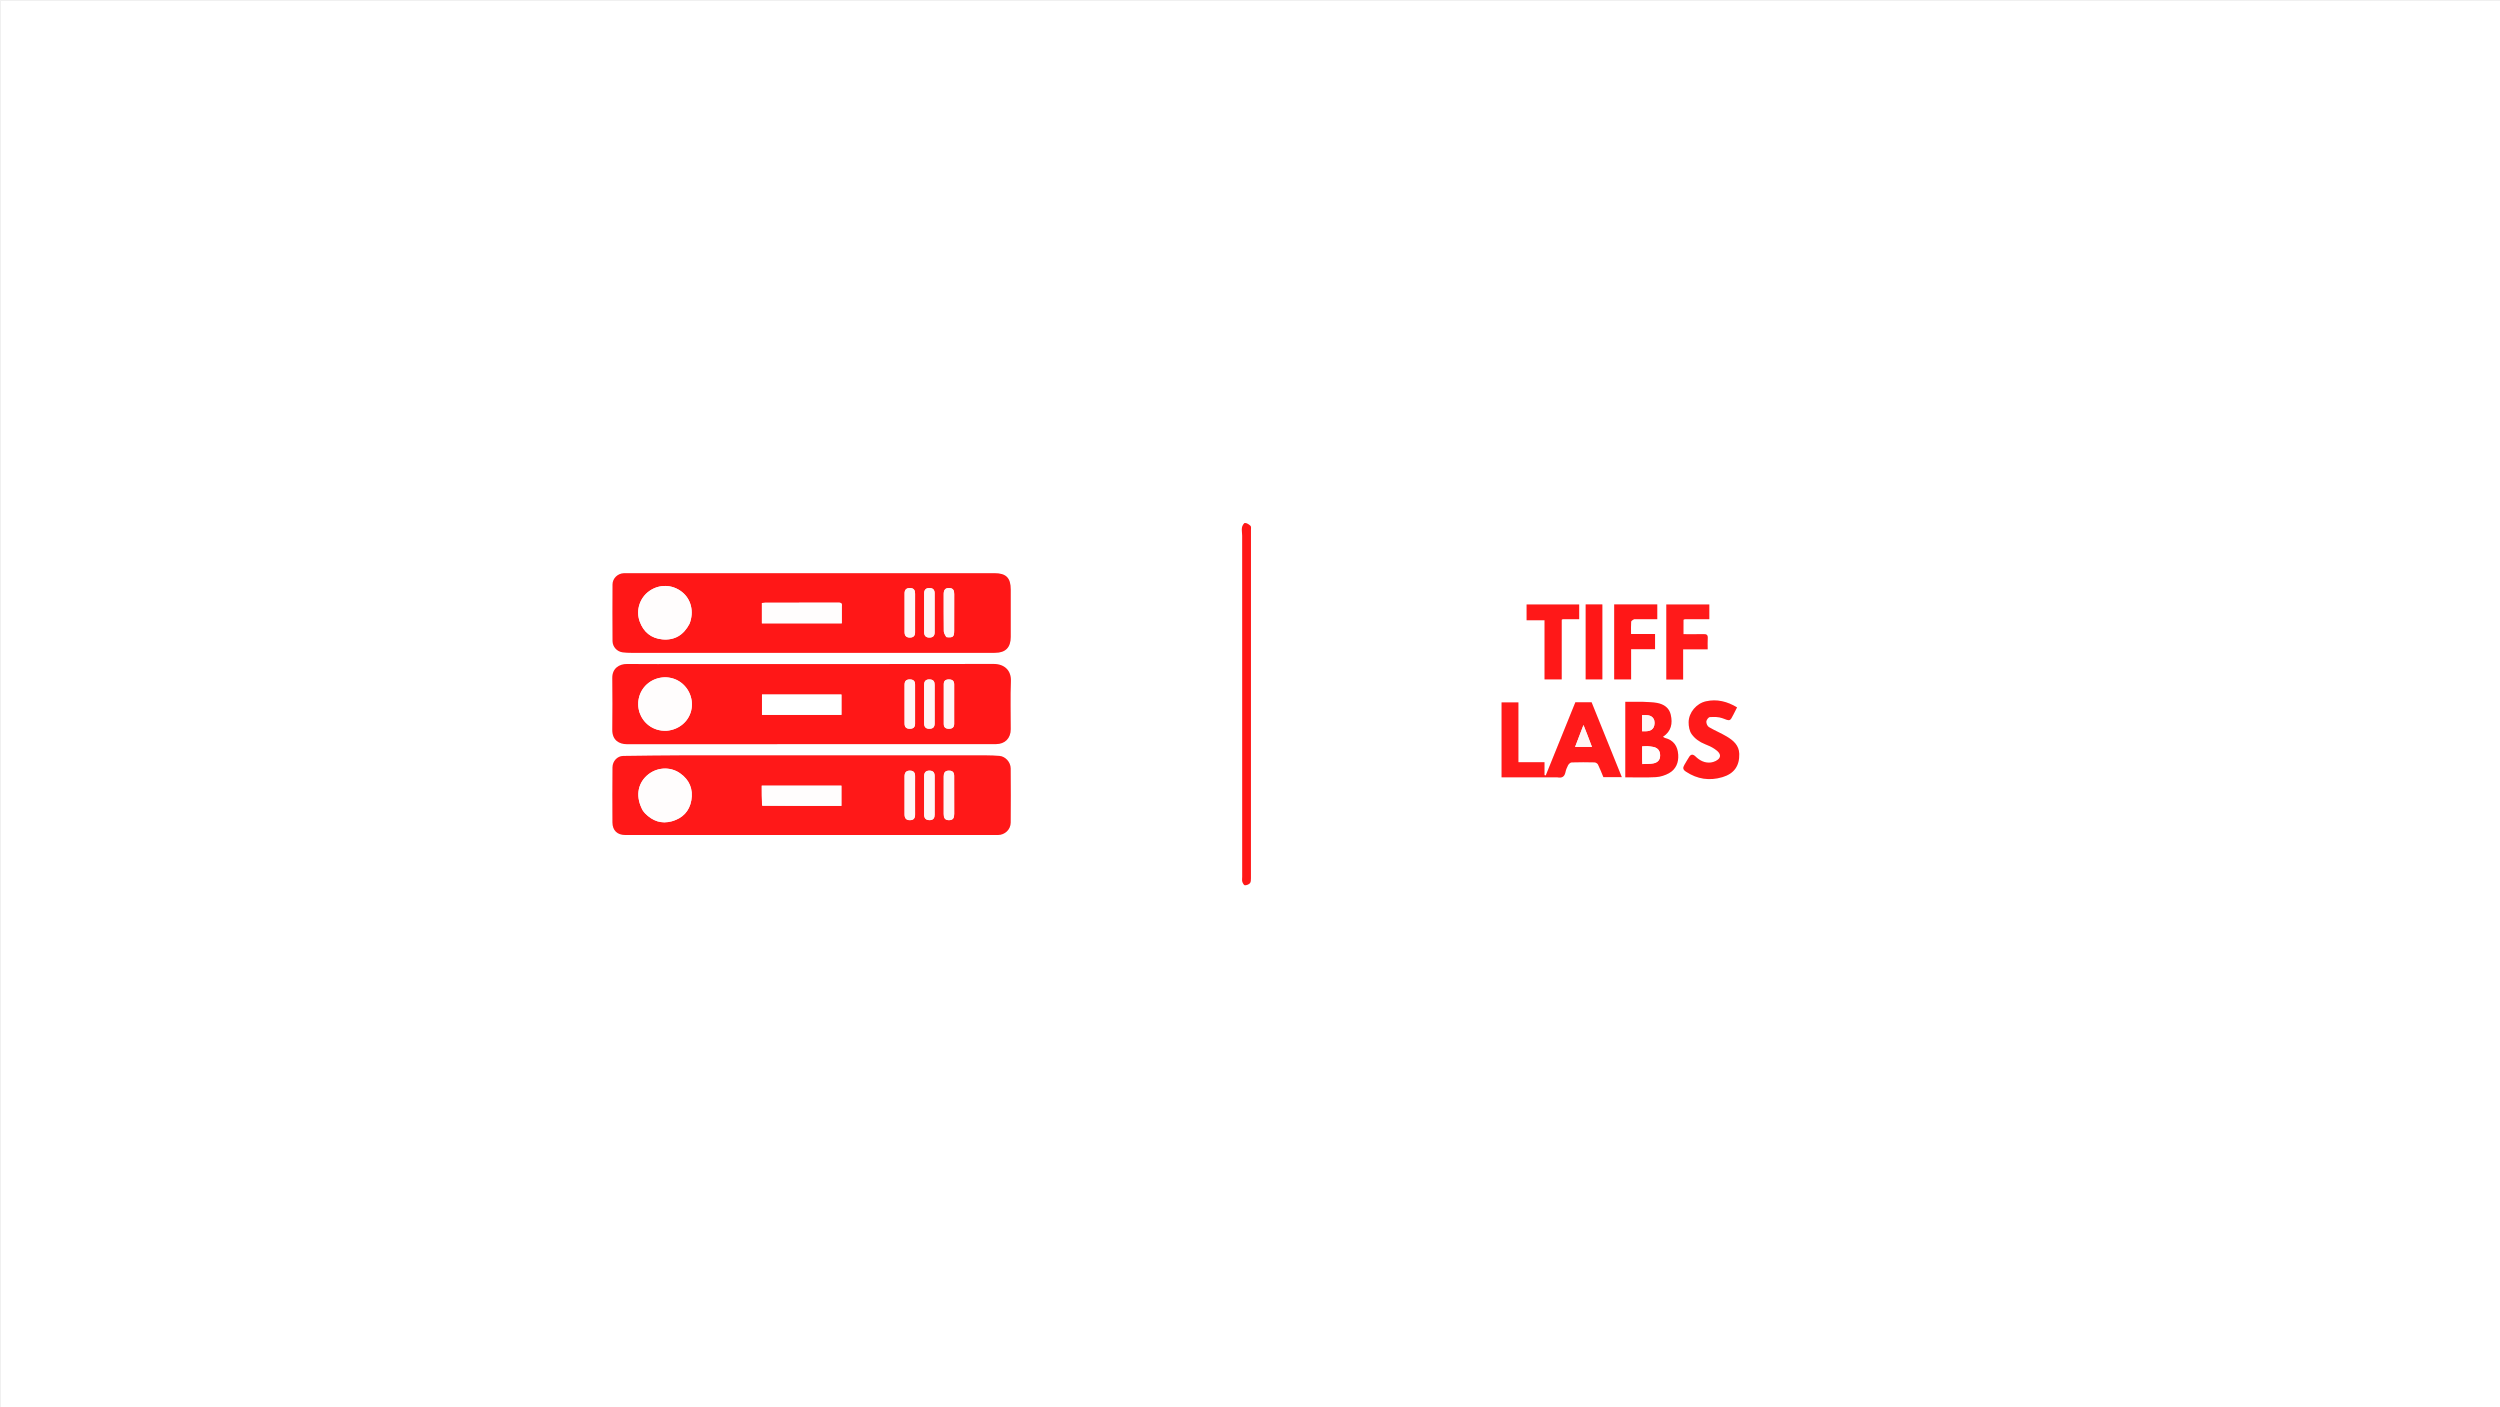
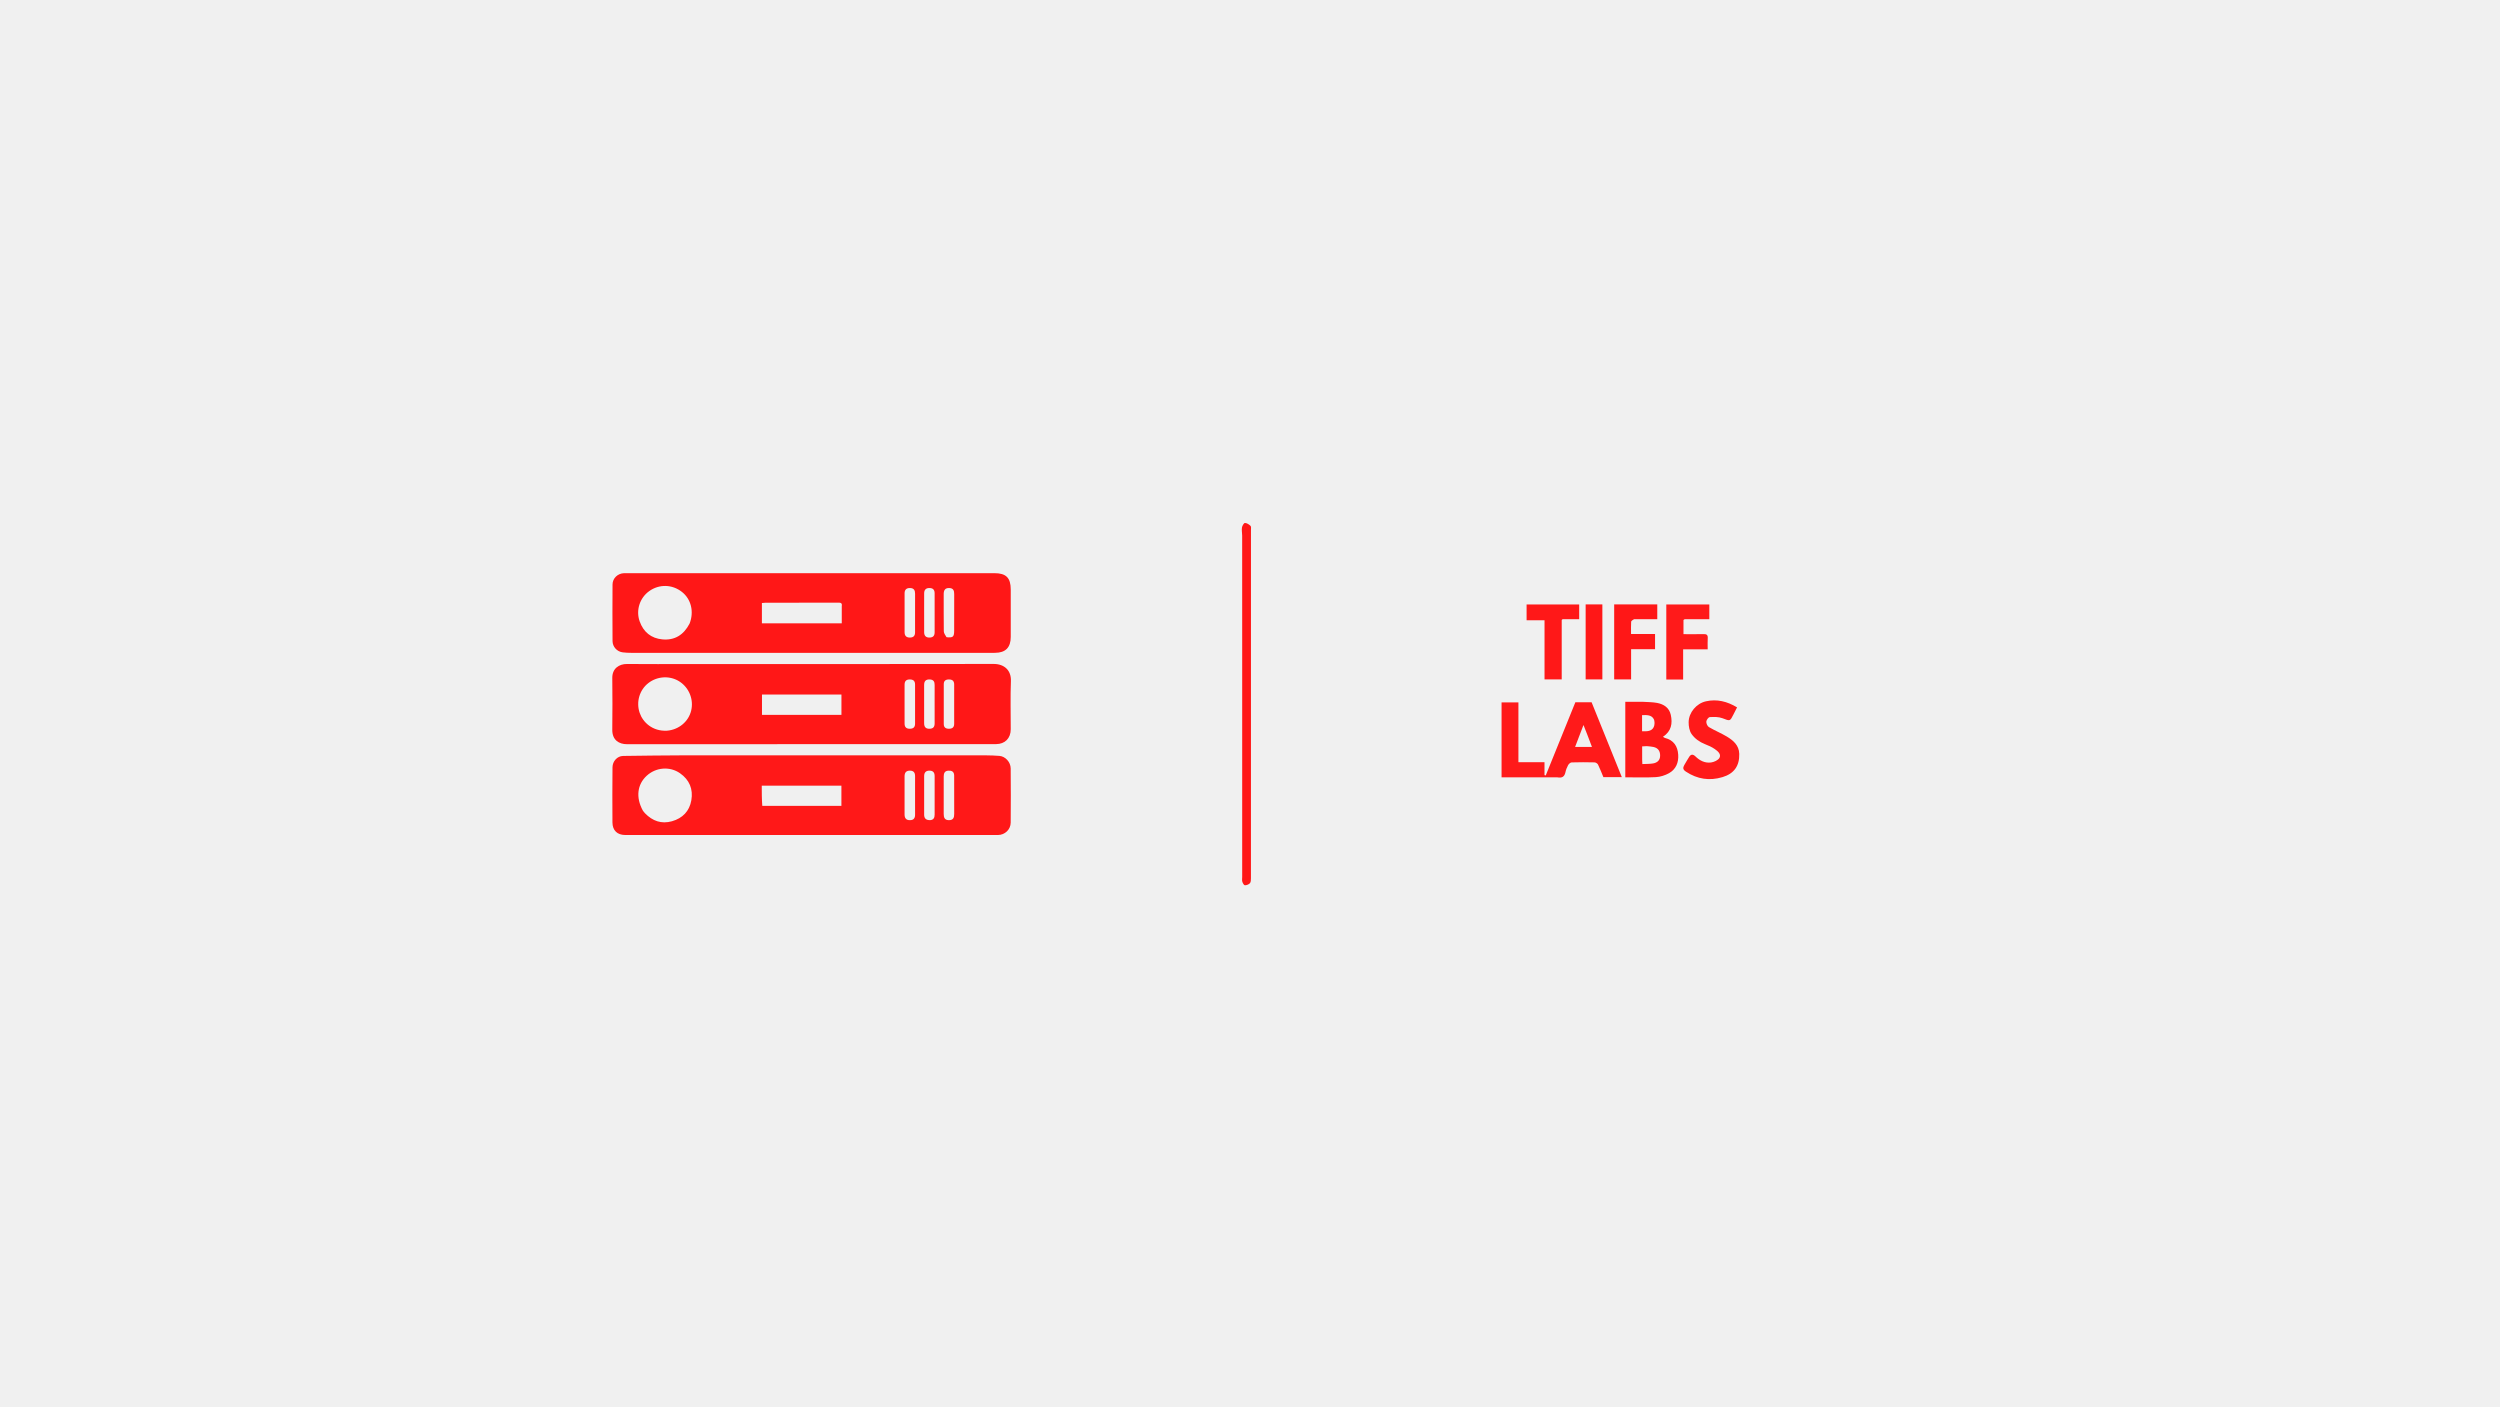
<svg xmlns="http://www.w3.org/2000/svg" version="1.1" id="Layer_1" x="0px" y="0px" width="100%" viewBox="0 0 2560 1440" enable-background="new 0 0 2560 1440" xml:space="preserve">
-   <path fill="#FFFFFF" opacity="1" stroke="none" d=" M1664,1441   C1109.333,1441 555.167,1441 1,1441   C1,961 1,481 1,1   C854.333,1 1707.667,1 2561,1   C2561,481 2561,961 2561,1441   C2262.167,1441 1963.333,1441 1664,1441  M1600.917,634.061   C1606.35,634.061 1611.783,634.061 1617.086,634.061   C1617.086,628.597 1617.086,623.835 1617.086,618.994   C1598.942,618.994 1581.104,618.994 1563.232,618.994   C1563.232,624.443 1563.232,629.53 1563.232,635.144   C1569.349,635.144 1575.249,635.144 1581.602,635.144   C1581.602,655.717 1581.602,675.761 1581.602,695.676   C1587.671,695.676 1593.248,695.676 1599.197,695.676   C1599.197,675.229 1599.197,655.11 1599.536,634.814   C1599.749,634.659 1599.9,634.457 1600.917,634.061  M1724.331,634.865   C1724.623,634.717 1724.842,634.497 1725.917,634.063   C1734.031,634.063 1742.146,634.063 1750.344,634.063   C1750.344,628.685 1750.344,623.824 1750.344,618.949   C1735.384,618.949 1720.825,618.949 1706.288,618.949   C1706.288,644.794 1706.288,670.32 1706.288,695.829   C1712.118,695.829 1717.577,695.829 1723.531,695.829   C1723.531,685.587 1723.531,675.512 1723.531,664.936   C1732.089,664.936 1740.158,664.936 1748.669,664.936   C1748.669,660.807 1748.48,657.163 1748.724,653.549   C1748.952,650.188 1747.617,649.226 1744.401,649.319   C1737.63,649.514 1730.851,649.378 1723.879,649.378   C1723.879,644.212 1723.879,639.607 1724.331,634.865  M700.5,773.458   C679.69,773.638 658.877,773.685 638.07,774.08   C632.033,774.195 627.243,779.545 627.196,785.711   C627.053,804.539 626.983,823.371 627.146,842.199   C627.217,850.469 632.137,855.052 640.38,855.053   C767.533,855.074 894.685,855.072 1021.837,855.052   C1028.956,855.051 1034.894,849.474 1034.952,842.347   C1035.103,823.85 1035.113,805.351 1034.944,786.854   C1034.884,780.321 1029.379,774.472 1023.402,774.031   C1018.934,773.702 1014.445,773.482 1009.965,773.481   C907.144,773.451 804.322,773.458 700.5,773.458  M708.5,679.999   C707.334,679.999 706.167,679.999 705.001,679.999   C684.008,679.999 663.013,680.134 642.021,679.93   C634.144,679.854 626.867,684.401 626.983,694.233   C627.192,711.891 627.181,729.556 626.975,747.215   C626.848,758.013 634.076,762.061 641.959,762.056   C767.919,761.977 893.88,762.009 1019.84,761.983   C1029.1,761.981 1034.983,756.001 1034.995,746.811   C1035.017,730.316 1034.537,713.803 1035.167,697.332   C1035.575,686.669 1028.623,679.852 1017.403,679.875   C914.769,680.085 812.134,679.999 708.5,679.999  M970.5,668.535   C986.663,668.534 1002.828,668.625 1018.99,668.5   C1029.764,668.417 1034.999,662.944 1035.001,652.214   C1035.003,636.051 1035.002,619.887 1035.001,603.724   C1035.001,591.695 1030.262,586.927 1018.277,586.926   C893.468,586.924 768.659,586.925 643.85,586.926   C642.184,586.926 640.516,586.906 638.852,586.963   C632.595,587.178 627.274,592.167 627.232,598.429   C627.103,617.754 627.105,637.081 627.241,656.406   C627.283,662.367 631.839,667.264 637.597,668.005   C640.559,668.386 643.573,668.514 646.563,668.515   C754.209,668.539 861.854,668.535 970.5,668.535  M1595.284,796.008   C1599.645,796.932 1602.056,795.215 1602.996,790.814   C1603.537,788.277 1604.509,785.75 1605.764,783.482   C1606.456,782.233 1608.107,780.748 1609.37,780.707   C1617.191,780.453 1625.027,780.478 1632.852,780.682   C1634.078,780.714 1635.835,781.847 1636.375,782.948   C1638.432,787.143 1640.091,791.534 1641.866,795.773   C1648.154,795.773 1654.213,795.773 1660.745,795.773   C1650.304,769.913 1640.012,744.421 1629.805,719.139   C1623.932,719.139 1618.628,719.139 1613.157,719.139   C1603.036,744.149 1592.942,769.093 1582.847,794.038   C1582.419,793.924 1581.99,793.81 1581.562,793.697   C1581.562,789.443 1581.562,785.19 1581.562,780.459   C1572.501,780.459 1563.896,780.459 1554.857,780.459   C1554.857,759.73 1554.857,739.489 1554.857,719.284   C1548.826,719.284 1543.249,719.284 1537.601,719.284   C1537.601,744.966 1537.601,770.355 1537.601,796.008   C1556.731,796.008 1575.533,796.008 1595.284,796.008  M1271.998,654.5   C1271.998,735.647 1271.997,816.793 1271.999,897.94   C1271.999,899.606 1271.68,901.375 1272.14,902.907   C1272.564,904.32 1273.833,906.521 1274.739,906.526   C1276.515,906.535 1278.781,905.686 1279.933,904.384   C1280.939,903.248 1280.962,901.005 1280.962,899.25   C1281.005,780.446 1281.002,661.642 1280.987,542.838   C1280.987,541.352 1281.345,539.282 1280.545,538.506   C1279.016,537.022 1276.789,535.561 1274.819,535.515   C1273.788,535.491 1272.049,538.389 1271.766,540.15   C1271.33,542.859 1271.979,545.726 1271.981,548.526   C1272.006,583.517 1271.998,618.509 1271.998,654.5  M1681.496,718.636   C1675.743,718.636 1669.99,718.636 1664.301,718.636   C1664.301,744.816 1664.301,770.34 1664.301,795.965   C1674.998,795.965 1685.338,796.367 1695.622,795.781   C1700.184,795.522 1705.039,793.994 1709.043,791.757   C1716.167,787.777 1718.998,780.857 1718.49,772.846   C1717.937,764.112 1713.84,757.891 1704.878,755.641   C1704.242,755.481 1703.701,754.944 1702.894,754.446   C1711.521,748.761 1712.821,740.787 1710.884,732.002   C1709.271,724.688 1703.714,721.088 1696.846,719.788   C1692.157,718.9 1687.284,718.985 1681.496,718.636  M1735.917,774.219   C1733.452,771.96 1731.357,772.374 1729.657,775.144   C1727.954,777.92 1726.231,780.689 1724.654,783.537   C1723.164,786.226 1723.184,788.051 1726.401,790.174   C1738.113,797.904 1750.524,799.763 1763.81,795.787   C1775.707,792.227 1781.344,784.241 1780.994,771.897   C1780.746,763.159 1774.875,758.198 1768.226,754.205   C1762.323,750.661 1755.853,748.065 1749.933,744.546   C1748.385,743.627 1747.136,740.776 1747.256,738.908   C1747.364,737.231 1749.468,734.398 1750.818,734.322   C1755.135,734.078 1759.855,733.973 1763.792,735.466   C1771.583,738.421 1771.408,738.878 1775.109,731.52   C1776.269,729.214 1777.443,726.915 1778.749,724.341   C1768.716,718.295 1758.23,715.597 1746.864,718.144   C1737.126,720.326 1729.274,729.62 1729.164,739.559   C1729.118,743.645 1729.93,748.484 1732.194,751.675   C1735.464,756.286 1740.278,759.82 1745.854,761.99   C1749.344,763.349 1752.866,764.906 1755.918,767.029   C1758.892,769.097 1762.733,772.182 1760.766,775.947   C1759.452,778.46 1755.206,780.373 1752.042,780.783   C1746.089,781.554 1740.723,779.108 1735.917,774.219  M1673.756,634.036   C1681.531,634.036 1689.306,634.036 1697.05,634.036   C1697.05,628.654 1697.05,623.891 1697.05,618.938   C1682.233,618.938 1667.687,618.938 1652.921,618.938   C1652.921,644.647 1652.921,670.061 1652.921,695.738   C1658.621,695.738 1664.189,695.738 1670.253,695.738   C1670.253,685.478 1670.253,675.412 1670.253,664.793   C1678.788,664.793 1686.844,664.793 1694.774,664.793   C1694.774,659.438 1694.774,654.654 1694.774,649.201   C1686.527,649.201 1678.493,649.201 1670.19,649.201   C1670.19,644.552 1670.032,640.564 1670.31,636.607   C1670.374,635.697 1671.938,634.892 1673.756,634.036  M1623.702,631.505   C1623.702,652.882 1623.702,674.26 1623.702,695.693   C1629.833,695.693 1635.39,695.693 1640.822,695.693   C1640.822,669.873 1640.822,644.363 1640.822,618.91   C1635.032,618.91 1629.609,618.91 1623.702,618.91   C1623.702,622.944 1623.702,626.726 1623.702,631.505  z" />
+   <path fill="#FFFFFF" opacity="0" stroke="none" d=" M1664,1441   C1109.333,1441 555.167,1441 1,1441   C1,961 1,481 1,1   C854.333,1 1707.667,1 2561,1   C2561,481 2561,961 2561,1441   C2262.167,1441 1963.333,1441 1664,1441  M1600.917,634.061   C1606.35,634.061 1611.783,634.061 1617.086,634.061   C1617.086,628.597 1617.086,623.835 1617.086,618.994   C1598.942,618.994 1581.104,618.994 1563.232,618.994   C1563.232,624.443 1563.232,629.53 1563.232,635.144   C1569.349,635.144 1575.249,635.144 1581.602,635.144   C1581.602,655.717 1581.602,675.761 1581.602,695.676   C1587.671,695.676 1593.248,695.676 1599.197,695.676   C1599.197,675.229 1599.197,655.11 1599.536,634.814   C1599.749,634.659 1599.9,634.457 1600.917,634.061  M1724.331,634.865   C1724.623,634.717 1724.842,634.497 1725.917,634.063   C1734.031,634.063 1742.146,634.063 1750.344,634.063   C1750.344,628.685 1750.344,623.824 1750.344,618.949   C1735.384,618.949 1720.825,618.949 1706.288,618.949   C1706.288,644.794 1706.288,670.32 1706.288,695.829   C1712.118,695.829 1717.577,695.829 1723.531,695.829   C1723.531,685.587 1723.531,675.512 1723.531,664.936   C1732.089,664.936 1740.158,664.936 1748.669,664.936   C1748.669,660.807 1748.48,657.163 1748.724,653.549   C1748.952,650.188 1747.617,649.226 1744.401,649.319   C1737.63,649.514 1730.851,649.378 1723.879,649.378   C1723.879,644.212 1723.879,639.607 1724.331,634.865  M700.5,773.458   C679.69,773.638 658.877,773.685 638.07,774.08   C632.033,774.195 627.243,779.545 627.196,785.711   C627.053,804.539 626.983,823.371 627.146,842.199   C627.217,850.469 632.137,855.052 640.38,855.053   C767.533,855.074 894.685,855.072 1021.837,855.052   C1028.956,855.051 1034.894,849.474 1034.952,842.347   C1035.103,823.85 1035.113,805.351 1034.944,786.854   C1034.884,780.321 1029.379,774.472 1023.402,774.031   C1018.934,773.702 1014.445,773.482 1009.965,773.481   C907.144,773.451 804.322,773.458 700.5,773.458  M708.5,679.999   C707.334,679.999 706.167,679.999 705.001,679.999   C684.008,679.999 663.013,680.134 642.021,679.93   C634.144,679.854 626.867,684.401 626.983,694.233   C627.192,711.891 627.181,729.556 626.975,747.215   C626.848,758.013 634.076,762.061 641.959,762.056   C767.919,761.977 893.88,762.009 1019.84,761.983   C1029.1,761.981 1034.983,756.001 1034.995,746.811   C1035.017,730.316 1034.537,713.803 1035.167,697.332   C1035.575,686.669 1028.623,679.852 1017.403,679.875   C914.769,680.085 812.134,679.999 708.5,679.999  M970.5,668.535   C986.663,668.534 1002.828,668.625 1018.99,668.5   C1029.764,668.417 1034.999,662.944 1035.001,652.214   C1035.003,636.051 1035.002,619.887 1035.001,603.724   C1035.001,591.695 1030.262,586.927 1018.277,586.926   C893.468,586.924 768.659,586.925 643.85,586.926   C642.184,586.926 640.516,586.906 638.852,586.963   C632.595,587.178 627.274,592.167 627.232,598.429   C627.103,617.754 627.105,637.081 627.241,656.406   C627.283,662.367 631.839,667.264 637.597,668.005   C640.559,668.386 643.573,668.514 646.563,668.515   C754.209,668.539 861.854,668.535 970.5,668.535  M1595.284,796.008   C1599.645,796.932 1602.056,795.215 1602.996,790.814   C1603.537,788.277 1604.509,785.75 1605.764,783.482   C1606.456,782.233 1608.107,780.748 1609.37,780.707   C1617.191,780.453 1625.027,780.478 1632.852,780.682   C1634.078,780.714 1635.835,781.847 1636.375,782.948   C1638.432,787.143 1640.091,791.534 1641.866,795.773   C1648.154,795.773 1654.213,795.773 1660.745,795.773   C1650.304,769.913 1640.012,744.421 1629.805,719.139   C1623.932,719.139 1618.628,719.139 1613.157,719.139   C1603.036,744.149 1592.942,769.093 1582.847,794.038   C1582.419,793.924 1581.99,793.81 1581.562,793.697   C1581.562,789.443 1581.562,785.19 1581.562,780.459   C1572.501,780.459 1563.896,780.459 1554.857,780.459   C1554.857,759.73 1554.857,739.489 1554.857,719.284   C1548.826,719.284 1543.249,719.284 1537.601,719.284   C1537.601,744.966 1537.601,770.355 1537.601,796.008   C1556.731,796.008 1575.533,796.008 1595.284,796.008  M1271.998,654.5   C1271.998,735.647 1271.997,816.793 1271.999,897.94   C1271.999,899.606 1271.68,901.375 1272.14,902.907   C1272.564,904.32 1273.833,906.521 1274.739,906.526   C1276.515,906.535 1278.781,905.686 1279.933,904.384   C1280.939,903.248 1280.962,901.005 1280.962,899.25   C1281.005,780.446 1281.002,661.642 1280.987,542.838   C1280.987,541.352 1281.345,539.282 1280.545,538.506   C1279.016,537.022 1276.789,535.561 1274.819,535.515   C1273.788,535.491 1272.049,538.389 1271.766,540.15   C1271.33,542.859 1271.979,545.726 1271.981,548.526   C1272.006,583.517 1271.998,618.509 1271.998,654.5  M1681.496,718.636   C1675.743,718.636 1669.99,718.636 1664.301,718.636   C1664.301,744.816 1664.301,770.34 1664.301,795.965   C1674.998,795.965 1685.338,796.367 1695.622,795.781   C1700.184,795.522 1705.039,793.994 1709.043,791.757   C1716.167,787.777 1718.998,780.857 1718.49,772.846   C1717.937,764.112 1713.84,757.891 1704.878,755.641   C1704.242,755.481 1703.701,754.944 1702.894,754.446   C1711.521,748.761 1712.821,740.787 1710.884,732.002   C1709.271,724.688 1703.714,721.088 1696.846,719.788   C1692.157,718.9 1687.284,718.985 1681.496,718.636  M1735.917,774.219   C1733.452,771.96 1731.357,772.374 1729.657,775.144   C1727.954,777.92 1726.231,780.689 1724.654,783.537   C1723.164,786.226 1723.184,788.051 1726.401,790.174   C1738.113,797.904 1750.524,799.763 1763.81,795.787   C1775.707,792.227 1781.344,784.241 1780.994,771.897   C1780.746,763.159 1774.875,758.198 1768.226,754.205   C1762.323,750.661 1755.853,748.065 1749.933,744.546   C1748.385,743.627 1747.136,740.776 1747.256,738.908   C1747.364,737.231 1749.468,734.398 1750.818,734.322   C1755.135,734.078 1759.855,733.973 1763.792,735.466   C1771.583,738.421 1771.408,738.878 1775.109,731.52   C1776.269,729.214 1777.443,726.915 1778.749,724.341   C1768.716,718.295 1758.23,715.597 1746.864,718.144   C1737.126,720.326 1729.274,729.62 1729.164,739.559   C1729.118,743.645 1729.93,748.484 1732.194,751.675   C1735.464,756.286 1740.278,759.82 1745.854,761.99   C1749.344,763.349 1752.866,764.906 1755.918,767.029   C1758.892,769.097 1762.733,772.182 1760.766,775.947   C1759.452,778.46 1755.206,780.373 1752.042,780.783   C1746.089,781.554 1740.723,779.108 1735.917,774.219  M1673.756,634.036   C1681.531,634.036 1689.306,634.036 1697.05,634.036   C1697.05,628.654 1697.05,623.891 1697.05,618.938   C1682.233,618.938 1667.687,618.938 1652.921,618.938   C1652.921,644.647 1652.921,670.061 1652.921,695.738   C1658.621,695.738 1664.189,695.738 1670.253,695.738   C1670.253,685.478 1670.253,675.412 1670.253,664.793   C1678.788,664.793 1686.844,664.793 1694.774,664.793   C1694.774,659.438 1694.774,654.654 1694.774,649.201   C1686.527,649.201 1678.493,649.201 1670.19,649.201   C1670.19,644.552 1670.032,640.564 1670.31,636.607   C1670.374,635.697 1671.938,634.892 1673.756,634.036  M1623.702,631.505   C1623.702,652.882 1623.702,674.26 1623.702,695.693   C1629.833,695.693 1635.39,695.693 1640.822,695.693   C1640.822,669.873 1640.822,644.363 1640.822,618.91   C1635.032,618.91 1629.609,618.91 1623.702,618.91   C1623.702,622.944 1623.702,626.726 1623.702,631.505  z" />
  <path fill="#FF1818" opacity="1" stroke="none" d=" M701,773.458   C804.322,773.458 907.144,773.451 1009.965,773.481   C1014.445,773.482 1018.934,773.702 1023.402,774.031   C1029.379,774.472 1034.884,780.321 1034.944,786.854   C1035.113,805.351 1035.103,823.85 1034.952,842.347   C1034.894,849.474 1028.956,855.051 1021.837,855.052   C894.685,855.072 767.533,855.074 640.38,855.053   C632.137,855.052 627.217,850.469 627.146,842.199   C626.983,823.371 627.053,804.539 627.196,785.711   C627.243,779.545 632.033,774.195 638.07,774.08   C658.877,773.685 679.69,773.638 701,773.458  M658.294,830.085   C659.022,830.992 659.682,831.965 660.489,832.797   C668.153,840.697 677.31,844.025 688.094,840.96   C698.924,837.882 705.976,830.712 707.923,819.533   C709.923,808.042 705.985,798.525 696.315,791.785   C685.869,784.503 671.733,785.667 662.255,794.336   C652.518,803.242 650.873,816.593 658.294,830.085  M780.578,825.242   C807.523,825.242 834.467,825.242 861.601,825.242   C861.601,818.201 861.601,811.333 861.601,804.556   C834.214,804.556 807.185,804.556 780.041,804.556   C780.041,811.431 780.041,817.919 780.578,825.242  M937.015,812.5   C937.015,806.672 936.949,800.843 937.038,795.017   C937.093,791.444 935.833,789.249 931.953,789.147   C927.888,789.041 926.27,791.182 926.276,795.017   C926.295,808.005 926.29,820.993 926.279,833.981   C926.276,837.798 927.883,839.969 931.96,839.853   C935.833,839.742 937.089,837.561 937.041,833.981   C936.95,827.155 937.015,820.327 937.015,812.5  M952.409,839.84   C956,839.572 957.084,837.402 957.069,834.09   C957.007,820.972 957.012,807.853 957.062,794.735   C957.076,791.05 955.496,789.152 951.727,789.144   C947.927,789.135 946.33,791.181 946.327,794.759   C946.317,807.877 946.319,820.995 946.325,834.114   C946.326,837.627 947.745,839.864 952.409,839.84  M977.059,794.007   C976.952,790.004 974.448,788.951 971.007,789.176   C967.344,789.415 966.362,791.846 966.364,795.043   C966.371,807.873 966.384,820.704 966.355,833.534   C966.347,837.144 967.318,839.792 971.584,839.857   C976.069,839.925 977.139,837.364 977.106,833.407   C976.996,820.577 977.064,807.746 977.059,794.007  z" />
  <path fill="#FF1717" opacity="1" stroke="none" d=" M709,679.999   C812.134,679.999 914.769,680.085 1017.403,679.875   C1028.623,679.852 1035.575,686.669 1035.167,697.332   C1034.537,713.803 1035.017,730.316 1034.995,746.811   C1034.983,756.001 1029.1,761.981 1019.84,761.983   C893.88,762.009 767.919,761.977 641.959,762.056   C634.076,762.061 626.848,758.013 626.975,747.215   C627.181,729.556 627.192,711.891 626.983,694.233   C626.867,684.401 634.144,679.854 642.021,679.93   C663.013,680.134 684.008,679.999 705.001,679.999   C706.167,679.999 707.334,679.999 709,679.999  M683.024,748.235   C695.071,747.241 704.994,739.005 707.743,727.716   C710.479,716.485 705.796,704.543 696.124,698.086   C686.465,691.637 673.357,692.176 663.983,699.408   C654.852,706.453 651.246,718.712 654.982,729.871   C658.197,739.477 668.006,749.041 683.024,748.235  M797.501,731.999   C818.909,731.999 840.316,731.999 861.638,731.999   C861.638,724.584 861.638,717.84 861.638,711.19   C834.279,711.19 807.236,711.19 780.27,711.19   C780.27,718.278 780.27,725.015 780.27,731.999   C785.887,731.999 791.194,731.999 797.501,731.999  M977.069,729.493   C977.068,720.005 977.049,710.516 977.076,701.028   C977.086,697.577 975.585,695.854 971.997,695.761   C968.553,695.671 966.43,696.959 966.413,700.518   C966.345,714.167 966.344,727.818 966.415,741.467   C966.434,745.008 968.535,746.336 971.991,746.24   C975.566,746.139 977.113,744.438 977.076,740.977   C977.038,737.481 977.069,733.985 977.069,729.493  M957.049,717.501   C957.048,712.173 956.99,706.845 957.068,701.518   C957.12,697.959 955.916,695.873 951.96,695.754   C947.786,695.629 946.299,697.695 946.306,701.522   C946.33,714.508 946.327,727.494 946.308,740.48   C946.303,744.298 947.79,746.378 951.968,746.246   C955.922,746.12 957.106,744.035 957.07,740.476   C956.996,733.151 957.048,725.826 957.049,717.501  M926.275,713.507   C926.278,722.666 926.259,731.824 926.293,740.983   C926.307,744.682 928.143,746.365 931.938,746.241   C935.51,746.124 937.034,744.442 937.028,740.978   C937.001,727.656 937.003,714.335 937.026,701.013   C937.032,697.552 935.505,695.861 931.927,695.759   C928.145,695.651 926.312,697.301 926.287,701.021   C926.261,704.851 926.277,708.681 926.275,713.507  z" />
  <path fill="#FF1717" opacity="1" stroke="none" d=" M970,668.535   C861.854,668.535 754.209,668.539 646.563,668.515   C643.573,668.514 640.559,668.386 637.597,668.005   C631.839,667.264 627.283,662.367 627.241,656.406   C627.105,637.081 627.103,617.754 627.232,598.429   C627.274,592.167 632.595,587.178 638.852,586.963   C640.516,586.906 642.184,586.926 643.85,586.926   C768.659,586.925 893.468,586.924 1018.277,586.926   C1030.262,586.927 1035.001,591.695 1035.001,603.724   C1035.002,619.887 1035.003,636.051 1035.001,652.214   C1034.999,662.944 1029.764,668.417 1018.99,668.5   C1002.828,668.625 986.663,668.534 970,668.535  M706.169,638.481   C710.885,626.379 707.718,613.472 698.213,606.052   C688.284,598.302 675.05,597.997 664.827,605.282   C655.104,612.211 650.966,624.902 655.02,636.319   C658.883,647.198 666.772,653.66 678.216,654.726   C690.733,655.891 700.027,650.36 706.169,638.481  M861.959,620.75   C862.687,616.66 859.886,617.152 857.365,617.154   C832.924,617.17 808.482,617.159 784.041,617.177   C782.769,617.178 781.496,617.372 780.186,617.479   C780.186,624.56 780.186,631.313 780.186,638.279   C807.45,638.279 834.48,638.279 861.959,638.279   C861.959,632.59 861.959,627.145 861.959,620.75  M969.229,652.489   C975.819,653.214 977.052,652.196 977.063,645.858   C977.083,633.401 977.015,620.943 977.102,608.486   C977.127,604.839 976.273,602.26 972.022,602.14   C967.569,602.014 966.327,604.568 966.342,608.484   C966.391,621.107 966.27,633.732 966.456,646.353   C966.485,648.289 967.789,650.205 969.229,652.489  M946.313,623.501   C946.316,631.496 946.283,639.491 946.338,647.486   C946.363,651.142 948.243,652.983 951.988,652.859   C955.493,652.743 957.068,650.967 957.059,647.492   C957.024,634.168 957.028,620.843 957.055,607.518   C957.062,604.067 955.516,602.245 951.99,602.141   C948.261,602.032 946.374,603.837 946.334,607.512   C946.28,612.508 946.316,617.505 946.313,623.501  M937.018,632.499   C937.018,624.338 936.963,616.176 937.043,608.015   C937.078,604.443 935.838,602.245 931.956,602.142   C928.241,602.044 926.306,603.823 926.297,607.51   C926.263,620.834 926.259,634.159 926.3,647.483   C926.312,651.146 928.226,652.971 931.957,652.857   C935.467,652.75 937.062,650.957 937.028,647.488   C936.981,642.825 937.017,638.161 937.018,632.499  z" />
  <path fill="#FF1A1A" opacity="1" stroke="none" d=" M1594.81,796.008   C1575.533,796.008 1556.731,796.008 1537.601,796.008   C1537.601,770.355 1537.601,744.966 1537.601,719.284   C1543.249,719.284 1548.826,719.284 1554.857,719.284   C1554.857,739.489 1554.857,759.73 1554.857,780.459   C1563.896,780.459 1572.501,780.459 1581.562,780.459   C1581.562,785.19 1581.562,789.443 1581.562,793.697   C1581.99,793.81 1582.419,793.924 1582.847,794.038   C1592.942,769.093 1603.036,744.149 1613.157,719.139   C1618.628,719.139 1623.932,719.139 1629.805,719.139   C1640.012,744.421 1650.304,769.913 1660.745,795.773   C1654.213,795.773 1648.154,795.773 1641.866,795.773   C1640.091,791.534 1638.432,787.143 1636.375,782.948   C1635.835,781.847 1634.078,780.714 1632.852,780.682   C1625.027,780.478 1617.191,780.453 1609.37,780.707   C1608.107,780.748 1606.456,782.233 1605.764,783.482   C1604.509,785.75 1603.537,788.277 1602.996,790.814   C1602.056,795.215 1599.645,796.932 1594.81,796.008  M1625.052,751.429   C1623.966,748.679 1622.88,745.93 1621.489,742.41   C1618.468,750.306 1615.731,757.462 1612.905,764.848   C1618.841,764.848 1624.256,764.848 1630.159,764.848   C1628.461,760.417 1626.879,756.29 1625.052,751.429  z" />
  <path fill="#FF1717" opacity="1" stroke="none" d=" M1271.998,654   C1271.998,618.509 1272.006,583.517 1271.981,548.526   C1271.979,545.726 1271.33,542.859 1271.766,540.15   C1272.049,538.389 1273.788,535.491 1274.819,535.515   C1276.789,535.561 1279.016,537.022 1280.545,538.506   C1281.345,539.282 1280.987,541.352 1280.987,542.838   C1281.002,661.642 1281.005,780.446 1280.962,899.25   C1280.962,901.005 1280.939,903.248 1279.933,904.384   C1278.781,905.686 1276.515,906.535 1274.739,906.526   C1273.833,906.521 1272.564,904.32 1272.14,902.907   C1271.68,901.375 1271.999,899.606 1271.999,897.94   C1271.997,816.793 1271.998,735.647 1271.998,654  z" />
  <path fill="#FF1818" opacity="1" stroke="none" d=" M1681.994,718.636   C1687.284,718.985 1692.157,718.9 1696.846,719.788   C1703.714,721.088 1709.271,724.688 1710.884,732.002   C1712.821,740.787 1711.521,748.761 1702.894,754.446   C1703.701,754.944 1704.242,755.481 1704.878,755.641   C1713.84,757.891 1717.937,764.112 1718.49,772.846   C1718.998,780.857 1716.167,787.777 1709.043,791.757   C1705.039,793.994 1700.184,795.522 1695.622,795.781   C1685.338,796.367 1674.998,795.965 1664.301,795.965   C1664.301,770.34 1664.301,744.816 1664.301,718.636   C1669.99,718.636 1675.743,718.636 1681.994,718.636  M1686.358,764.055   C1684.902,764.129 1683.445,764.203 1681.563,764.298   C1681.563,769.031 1681.55,773.49 1681.571,777.949   C1681.578,779.235 1681.683,780.52 1681.771,782.401   C1685.705,782.196 1689.37,782.364 1692.89,781.727   C1696.963,780.992 1699.877,778.589 1699.969,773.971   C1700.063,769.212 1697.989,765.969 1693.181,764.904   C1691.245,764.476 1689.246,764.333 1686.358,764.055  M1681.473,743.317   C1681.473,745.087 1681.473,746.858 1681.473,748.786   C1686.458,748.975 1691.163,749.023 1693.376,744.61   C1694.524,742.319 1694.592,738.435 1693.385,736.239   C1691.05,731.99 1686.333,732.11 1681.473,732.313   C1681.473,735.816 1681.473,739.105 1681.473,743.317  z" />
  <path fill="#FF1A1A" opacity="1" stroke="none" d=" M1736.121,774.55   C1740.723,779.108 1746.089,781.554 1752.042,780.783   C1755.206,780.373 1759.452,778.46 1760.766,775.947   C1762.733,772.182 1758.892,769.097 1755.918,767.029   C1752.866,764.906 1749.344,763.349 1745.854,761.99   C1740.278,759.82 1735.464,756.286 1732.194,751.675   C1729.93,748.484 1729.118,743.645 1729.164,739.559   C1729.274,729.62 1737.126,720.326 1746.864,718.144   C1758.23,715.597 1768.716,718.295 1778.749,724.341   C1777.443,726.915 1776.269,729.214 1775.109,731.52   C1771.408,738.878 1771.583,738.421 1763.792,735.466   C1759.855,733.973 1755.135,734.078 1750.818,734.322   C1749.468,734.398 1747.364,737.231 1747.256,738.908   C1747.136,740.776 1748.385,743.627 1749.933,744.546   C1755.853,748.065 1762.323,750.661 1768.226,754.205   C1774.875,758.198 1780.746,763.159 1780.994,771.897   C1781.344,784.241 1775.707,792.227 1763.81,795.787   C1750.524,799.763 1738.113,797.904 1726.401,790.174   C1723.184,788.051 1723.164,786.226 1724.654,783.537   C1726.231,780.689 1727.954,777.92 1729.657,775.144   C1731.357,772.374 1733.452,771.96 1736.121,774.55  z" />
  <path fill="#FF1A1A" opacity="1" stroke="none" d=" M1723.879,635.003   C1723.879,639.607 1723.879,644.212 1723.879,649.378   C1730.851,649.378 1737.63,649.514 1744.401,649.319   C1747.617,649.226 1748.952,650.188 1748.724,653.549   C1748.48,657.163 1748.669,660.807 1748.669,664.936   C1740.158,664.936 1732.089,664.936 1723.531,664.936   C1723.531,675.512 1723.531,685.587 1723.531,695.829   C1717.577,695.829 1712.118,695.829 1706.288,695.829   C1706.288,670.32 1706.288,644.794 1706.288,618.949   C1720.825,618.949 1735.384,618.949 1750.344,618.949   C1750.344,623.824 1750.344,628.685 1750.344,634.063   C1742.146,634.063 1734.031,634.063 1725.158,634.09   C1724.227,634.413 1724.053,634.708 1723.879,635.003  z" />
  <path fill="#FF1717" opacity="1" stroke="none" d=" M1673.284,634.037   C1671.938,634.892 1670.374,635.697 1670.31,636.607   C1670.032,640.564 1670.19,644.552 1670.19,649.201   C1678.493,649.201 1686.527,649.201 1694.774,649.201   C1694.774,654.654 1694.774,659.438 1694.774,664.793   C1686.844,664.793 1678.788,664.793 1670.253,664.793   C1670.253,675.412 1670.253,685.478 1670.253,695.738   C1664.189,695.738 1658.621,695.738 1652.921,695.738   C1652.921,670.061 1652.921,644.647 1652.921,618.938   C1667.687,618.938 1682.233,618.938 1697.05,618.938   C1697.05,623.891 1697.05,628.654 1697.05,634.036   C1689.306,634.036 1681.531,634.036 1673.284,634.037  z" />
  <path fill="#FF1818" opacity="1" stroke="none" d=" M1599.197,634.991   C1599.197,655.11 1599.197,675.229 1599.197,695.676   C1593.248,695.676 1587.671,695.676 1581.602,695.676   C1581.602,675.761 1581.602,655.717 1581.602,635.144   C1575.249,635.144 1569.349,635.144 1563.232,635.144   C1563.232,629.53 1563.232,624.443 1563.232,618.994   C1581.104,618.994 1598.942,618.994 1617.086,618.994   C1617.086,623.835 1617.086,628.597 1617.086,634.061   C1611.783,634.061 1606.35,634.061 1600.2,634.09   C1599.388,634.411 1599.293,634.701 1599.197,634.991  z" />
  <path fill="#FF1717" opacity="1" stroke="none" d=" M1623.702,631.006   C1623.702,626.726 1623.702,622.944 1623.702,618.91   C1629.609,618.91 1635.032,618.91 1640.822,618.91   C1640.822,644.363 1640.822,669.873 1640.822,695.693   C1635.39,695.693 1629.833,695.693 1623.702,695.693   C1623.702,674.26 1623.702,652.882 1623.702,631.006  z" />
-   <path fill="#FFF6F6" opacity="1" stroke="none" d=" M1724.105,634.934   C1724.053,634.708 1724.227,634.413 1724.694,634.161   C1724.842,634.497 1724.623,634.717 1724.105,634.934  z" />
-   <path fill="#FFF6F6" opacity="1" stroke="none" d=" M1599.367,634.903   C1599.293,634.701 1599.388,634.411 1599.737,634.165   C1599.9,634.457 1599.749,634.659 1599.367,634.903  z" />
-   <path fill="#FFFDFD" opacity="1" stroke="none" d=" M658.112,829.762   C650.873,816.593 652.518,803.242 662.255,794.336   C671.733,785.667 685.869,784.503 696.315,791.785   C705.985,798.525 709.923,808.042 707.923,819.533   C705.976,830.712 698.924,837.882 688.094,840.96   C677.31,844.025 668.153,840.697 660.489,832.797   C659.682,831.965 659.022,830.992 658.112,829.762  z" />
-   <path fill="#FFFDFD" opacity="1" stroke="none" d=" M780.309,824.824   C780.041,817.919 780.041,811.431 780.041,804.556   C807.185,804.556 834.214,804.556 861.601,804.556   C861.601,811.333 861.601,818.201 861.601,825.242   C834.467,825.242 807.523,825.242 780.309,824.824  z" />
-   <path fill="#FFF6F6" opacity="1" stroke="none" d=" M937.015,813   C937.015,820.327 936.95,827.155 937.041,833.981   C937.089,837.561 935.833,839.742 931.96,839.853   C927.883,839.969 926.276,837.798 926.279,833.981   C926.29,820.993 926.295,808.005 926.276,795.017   C926.27,791.182 927.888,789.041 931.953,789.147   C935.833,789.249 937.093,791.444 937.038,795.017   C936.949,800.843 937.015,806.672 937.015,813  z" />
-   <path fill="#FFF6F6" opacity="1" stroke="none" d=" M952.004,839.843   C947.745,839.864 946.326,837.627 946.325,834.114   C946.319,820.995 946.317,807.877 946.327,794.759   C946.33,791.181 947.927,789.135 951.727,789.144   C955.496,789.152 957.076,791.05 957.062,794.735   C957.012,807.853 957.007,820.972 957.069,834.09   C957.084,837.402 956,839.572 952.004,839.843  z" />
-   <path fill="#FFF6F6" opacity="1" stroke="none" d=" M977.062,794.461   C977.064,807.746 976.996,820.577 977.106,833.407   C977.139,837.364 976.069,839.925 971.584,839.857   C967.318,839.792 966.347,837.144 966.355,833.534   C966.384,820.704 966.371,807.873 966.364,795.043   C966.362,791.846 967.344,789.415 971.007,789.176   C974.448,788.951 976.952,790.004 977.062,794.461  z" />
-   <path fill="#FFFDFD" opacity="1" stroke="none" d=" M682.619,748.281   C668.006,749.041 658.197,739.477 654.982,729.871   C651.246,718.712 654.852,706.453 663.983,699.408   C673.357,692.176 686.465,691.637 696.124,698.086   C705.796,704.543 710.479,716.485 707.743,727.716   C704.994,739.005 695.071,747.241 682.619,748.281  z" />
-   <path fill="#FFFFFF" opacity="1" stroke="none" d=" M797.002,731.999   C791.194,731.999 785.887,731.999 780.27,731.999   C780.27,725.015 780.27,718.278 780.27,711.19   C807.236,711.19 834.279,711.19 861.638,711.19   C861.638,717.84 861.638,724.584 861.638,731.999   C840.316,731.999 818.909,731.999 797.002,731.999  z" />
-   <path fill="#FFF6F6" opacity="1" stroke="none" d=" M977.069,729.992   C977.069,733.985 977.038,737.481 977.076,740.977   C977.113,744.438 975.566,746.139 971.991,746.24   C968.535,746.336 966.434,745.008 966.415,741.467   C966.344,727.818 966.345,714.167 966.413,700.518   C966.43,696.959 968.553,695.671 971.997,695.761   C975.585,695.854 977.086,697.577 977.076,701.028   C977.049,710.516 977.068,720.005 977.069,729.992  z" />
-   <path fill="#FFF6F6" opacity="1" stroke="none" d=" M957.049,718   C957.048,725.826 956.996,733.151 957.07,740.476   C957.106,744.035 955.922,746.12 951.968,746.246   C947.79,746.378 946.303,744.298 946.308,740.48   C946.327,727.494 946.33,714.508 946.306,701.522   C946.299,697.695 947.786,695.629 951.96,695.754   C955.916,695.873 957.12,697.959 957.068,701.518   C956.99,706.845 957.048,712.173 957.049,718  z" />
-   <path fill="#FFF6F6" opacity="1" stroke="none" d=" M926.275,713.009   C926.277,708.681 926.261,704.851 926.287,701.021   C926.312,697.301 928.145,695.651 931.927,695.759   C935.505,695.861 937.032,697.552 937.026,701.013   C937.003,714.335 937.001,727.656 937.028,740.978   C937.034,744.442 935.51,746.124 931.938,746.241   C928.143,746.365 926.307,744.682 926.293,740.983   C926.259,731.824 926.278,722.666 926.275,713.009  z" />
-   <path fill="#FFFDFD" opacity="1" stroke="none" d=" M706.032,638.838   C700.027,650.36 690.733,655.891 678.216,654.726   C666.772,653.66 658.883,647.198 655.02,636.319   C650.966,624.902 655.104,612.211 664.827,605.282   C675.05,597.997 688.284,598.302 698.213,606.052   C707.718,613.472 710.885,626.379 706.032,638.838  z" />
-   <path fill="#FFFDFD" opacity="1" stroke="none" d=" M861.959,621.225   C861.959,627.145 861.959,632.59 861.959,638.279   C834.48,638.279 807.45,638.279 780.186,638.279   C780.186,631.313 780.186,624.56 780.186,617.479   C781.496,617.372 782.769,617.178 784.041,617.177   C808.482,617.159 832.924,617.17 857.365,617.154   C859.886,617.152 862.687,616.66 861.959,621.225  z" />
-   <path fill="#FFF6F6" opacity="1" stroke="none" d=" M968.866,652.31   C967.789,650.205 966.485,648.289 966.456,646.353   C966.27,633.732 966.391,621.107 966.342,608.484   C966.327,604.568 967.569,602.014 972.022,602.14   C976.273,602.26 977.127,604.839 977.102,608.486   C977.015,620.943 977.083,633.401 977.063,645.858   C977.052,652.196 975.819,653.214 968.866,652.31  z" />
-   <path fill="#FFF6F6" opacity="1" stroke="none" d=" M946.313,623.002   C946.316,617.505 946.28,612.508 946.334,607.512   C946.374,603.837 948.261,602.032 951.99,602.141   C955.516,602.245 957.062,604.067 957.055,607.518   C957.028,620.843 957.024,634.168 957.059,647.492   C957.068,650.967 955.493,652.743 951.988,652.859   C948.243,652.983 946.363,651.142 946.338,647.486   C946.283,639.491 946.316,631.496 946.313,623.002  z" />
-   <path fill="#FFF6F6" opacity="1" stroke="none" d=" M937.018,632.998   C937.017,638.161 936.981,642.825 937.028,647.488   C937.062,650.957 935.467,652.75 931.957,652.857   C928.226,652.971 926.312,651.146 926.3,647.483   C926.259,634.159 926.263,620.834 926.297,607.51   C926.306,603.823 928.241,602.044 931.956,602.142   C935.838,602.245 937.078,604.443 937.043,608.015   C936.963,616.176 937.018,624.338 937.018,632.998  z" />
-   <path fill="#FFF6F6" opacity="1" stroke="none" d=" M1625.175,751.795   C1626.879,756.29 1628.461,760.417 1630.159,764.848   C1624.256,764.848 1618.841,764.848 1612.905,764.848   C1615.731,757.462 1618.468,750.306 1621.489,742.41   C1622.88,745.93 1623.966,748.679 1625.175,751.795  z" />
-   <path fill="#FFFDFD" opacity="1" stroke="none" d=" M1686.817,764.058   C1689.246,764.333 1691.245,764.476 1693.181,764.904   C1697.989,765.969 1700.063,769.212 1699.969,773.971   C1699.877,778.589 1696.963,780.992 1692.89,781.727   C1689.37,782.364 1685.705,782.196 1681.771,782.401   C1681.683,780.52 1681.578,779.235 1681.571,777.949   C1681.55,773.49 1681.563,769.031 1681.563,764.298   C1683.445,764.203 1684.902,764.129 1686.817,764.058  z" />
-   <path fill="#FFF6F6" opacity="1" stroke="none" d=" M1681.473,742.855   C1681.473,739.105 1681.473,735.816 1681.473,732.313   C1686.333,732.11 1691.05,731.99 1693.385,736.239   C1694.592,738.435 1694.524,742.319 1693.376,744.61   C1691.163,749.023 1686.458,748.975 1681.473,748.786   C1681.473,746.858 1681.473,745.087 1681.473,742.855  z" />
+   <path fill="#FFF6F6" opacity="0" stroke="none" d=" M1724.105,634.934   C1724.053,634.708 1724.227,634.413 1724.694,634.161   C1724.842,634.497 1724.623,634.717 1724.105,634.934  z" />
+   <path fill="#FFF6F6" opacity="0" stroke="none" d=" M1599.367,634.903   C1599.293,634.701 1599.388,634.411 1599.737,634.165   C1599.9,634.457 1599.749,634.659 1599.367,634.903  z" />
+   <path fill="#FFFDFD" opacity="0" stroke="none" d=" M658.112,829.762   C650.873,816.593 652.518,803.242 662.255,794.336   C671.733,785.667 685.869,784.503 696.315,791.785   C705.985,798.525 709.923,808.042 707.923,819.533   C705.976,830.712 698.924,837.882 688.094,840.96   C677.31,844.025 668.153,840.697 660.489,832.797   C659.682,831.965 659.022,830.992 658.112,829.762  z" />
+   <path fill="#FFFDFD" opacity="0" stroke="none" d=" M780.309,824.824   C780.041,817.919 780.041,811.431 780.041,804.556   C807.185,804.556 834.214,804.556 861.601,804.556   C861.601,811.333 861.601,818.201 861.601,825.242   C834.467,825.242 807.523,825.242 780.309,824.824  z" />
+   <path fill="#FFF6F6" opacity="0" stroke="none" d=" M937.015,813   C937.015,820.327 936.95,827.155 937.041,833.981   C937.089,837.561 935.833,839.742 931.96,839.853   C927.883,839.969 926.276,837.798 926.279,833.981   C926.29,820.993 926.295,808.005 926.276,795.017   C926.27,791.182 927.888,789.041 931.953,789.147   C935.833,789.249 937.093,791.444 937.038,795.017   C936.949,800.843 937.015,806.672 937.015,813  z" />
+   <path fill="#FFF6F6" opacity="0" stroke="none" d=" M952.004,839.843   C947.745,839.864 946.326,837.627 946.325,834.114   C946.319,820.995 946.317,807.877 946.327,794.759   C946.33,791.181 947.927,789.135 951.727,789.144   C955.496,789.152 957.076,791.05 957.062,794.735   C957.012,807.853 957.007,820.972 957.069,834.09   C957.084,837.402 956,839.572 952.004,839.843  z" />
+   <path fill="#FFF6F6" opacity="0" stroke="none" d=" M977.062,794.461   C977.064,807.746 976.996,820.577 977.106,833.407   C977.139,837.364 976.069,839.925 971.584,839.857   C967.318,839.792 966.347,837.144 966.355,833.534   C966.384,820.704 966.371,807.873 966.364,795.043   C966.362,791.846 967.344,789.415 971.007,789.176   C974.448,788.951 976.952,790.004 977.062,794.461  z" />
+   <path fill="#FFFDFD" opacity="0" stroke="none" d=" M682.619,748.281   C668.006,749.041 658.197,739.477 654.982,729.871   C651.246,718.712 654.852,706.453 663.983,699.408   C673.357,692.176 686.465,691.637 696.124,698.086   C705.796,704.543 710.479,716.485 707.743,727.716   C704.994,739.005 695.071,747.241 682.619,748.281  z" />
+   <path fill="#FFFFFF" opacity="0" stroke="none" d=" M797.002,731.999   C791.194,731.999 785.887,731.999 780.27,731.999   C780.27,725.015 780.27,718.278 780.27,711.19   C807.236,711.19 834.279,711.19 861.638,711.19   C861.638,717.84 861.638,724.584 861.638,731.999   C840.316,731.999 818.909,731.999 797.002,731.999  z" />
+   <path fill="#FFF6F6" opacity="0" stroke="none" d=" M977.069,729.992   C977.069,733.985 977.038,737.481 977.076,740.977   C977.113,744.438 975.566,746.139 971.991,746.24   C968.535,746.336 966.434,745.008 966.415,741.467   C966.344,727.818 966.345,714.167 966.413,700.518   C966.43,696.959 968.553,695.671 971.997,695.761   C975.585,695.854 977.086,697.577 977.076,701.028   C977.049,710.516 977.068,720.005 977.069,729.992  z" />
+   <path fill="#FFF6F6" opacity="0" stroke="none" d=" M957.049,718   C957.048,725.826 956.996,733.151 957.07,740.476   C957.106,744.035 955.922,746.12 951.968,746.246   C947.79,746.378 946.303,744.298 946.308,740.48   C946.327,727.494 946.33,714.508 946.306,701.522   C946.299,697.695 947.786,695.629 951.96,695.754   C955.916,695.873 957.12,697.959 957.068,701.518   C956.99,706.845 957.048,712.173 957.049,718  z" />
+   <path fill="#FFF6F6" opacity="0" stroke="none" d=" M926.275,713.009   C926.277,708.681 926.261,704.851 926.287,701.021   C926.312,697.301 928.145,695.651 931.927,695.759   C935.505,695.861 937.032,697.552 937.026,701.013   C937.003,714.335 937.001,727.656 937.028,740.978   C937.034,744.442 935.51,746.124 931.938,746.241   C928.143,746.365 926.307,744.682 926.293,740.983   C926.259,731.824 926.278,722.666 926.275,713.009  z" />
+   <path fill="#FFFDFD" opacity="0" stroke="none" d=" M706.032,638.838   C700.027,650.36 690.733,655.891 678.216,654.726   C666.772,653.66 658.883,647.198 655.02,636.319   C650.966,624.902 655.104,612.211 664.827,605.282   C675.05,597.997 688.284,598.302 698.213,606.052   C707.718,613.472 710.885,626.379 706.032,638.838  z" />
+   <path fill="#FFFDFD" opacity="0" stroke="none" d=" M861.959,621.225   C861.959,627.145 861.959,632.59 861.959,638.279   C834.48,638.279 807.45,638.279 780.186,638.279   C780.186,631.313 780.186,624.56 780.186,617.479   C781.496,617.372 782.769,617.178 784.041,617.177   C808.482,617.159 832.924,617.17 857.365,617.154   C859.886,617.152 862.687,616.66 861.959,621.225  z" />
+   <path fill="#FFF6F6" opacity="0" stroke="none" d=" M968.866,652.31   C967.789,650.205 966.485,648.289 966.456,646.353   C966.27,633.732 966.391,621.107 966.342,608.484   C966.327,604.568 967.569,602.014 972.022,602.14   C976.273,602.26 977.127,604.839 977.102,608.486   C977.015,620.943 977.083,633.401 977.063,645.858   C977.052,652.196 975.819,653.214 968.866,652.31  z" />
+   <path fill="#FFF6F6" opacity="0" stroke="none" d=" M946.313,623.002   C946.316,617.505 946.28,612.508 946.334,607.512   C946.374,603.837 948.261,602.032 951.99,602.141   C955.516,602.245 957.062,604.067 957.055,607.518   C957.028,620.843 957.024,634.168 957.059,647.492   C957.068,650.967 955.493,652.743 951.988,652.859   C948.243,652.983 946.363,651.142 946.338,647.486   C946.283,639.491 946.316,631.496 946.313,623.002  z" />
+   <path fill="#FFF6F6" opacity="0" stroke="none" d=" M937.018,632.998   C937.017,638.161 936.981,642.825 937.028,647.488   C937.062,650.957 935.467,652.75 931.957,652.857   C928.226,652.971 926.312,651.146 926.3,647.483   C926.259,634.159 926.263,620.834 926.297,607.51   C926.306,603.823 928.241,602.044 931.956,602.142   C935.838,602.245 937.078,604.443 937.043,608.015   C936.963,616.176 937.018,624.338 937.018,632.998  z" />
+   <path fill="#FFF6F6" opacity="0" stroke="none" d=" M1625.175,751.795   C1626.879,756.29 1628.461,760.417 1630.159,764.848   C1624.256,764.848 1618.841,764.848 1612.905,764.848   C1615.731,757.462 1618.468,750.306 1621.489,742.41   C1622.88,745.93 1623.966,748.679 1625.175,751.795  z" />
+   <path fill="#FFFDFD" opacity="0" stroke="none" d=" M1686.817,764.058   C1689.246,764.333 1691.245,764.476 1693.181,764.904   C1697.989,765.969 1700.063,769.212 1699.969,773.971   C1699.877,778.589 1696.963,780.992 1692.89,781.727   C1689.37,782.364 1685.705,782.196 1681.771,782.401   C1681.683,780.52 1681.578,779.235 1681.571,777.949   C1681.55,773.49 1681.563,769.031 1681.563,764.298   C1683.445,764.203 1684.902,764.129 1686.817,764.058  z" />
+   <path fill="#FFF6F6" opacity="0" stroke="none" d=" M1681.473,742.855   C1681.473,739.105 1681.473,735.816 1681.473,732.313   C1686.333,732.11 1691.05,731.99 1693.385,736.239   C1694.592,738.435 1694.524,742.319 1693.376,744.61   C1691.163,749.023 1686.458,748.975 1681.473,748.786   C1681.473,746.858 1681.473,745.087 1681.473,742.855  z" />
</svg>
